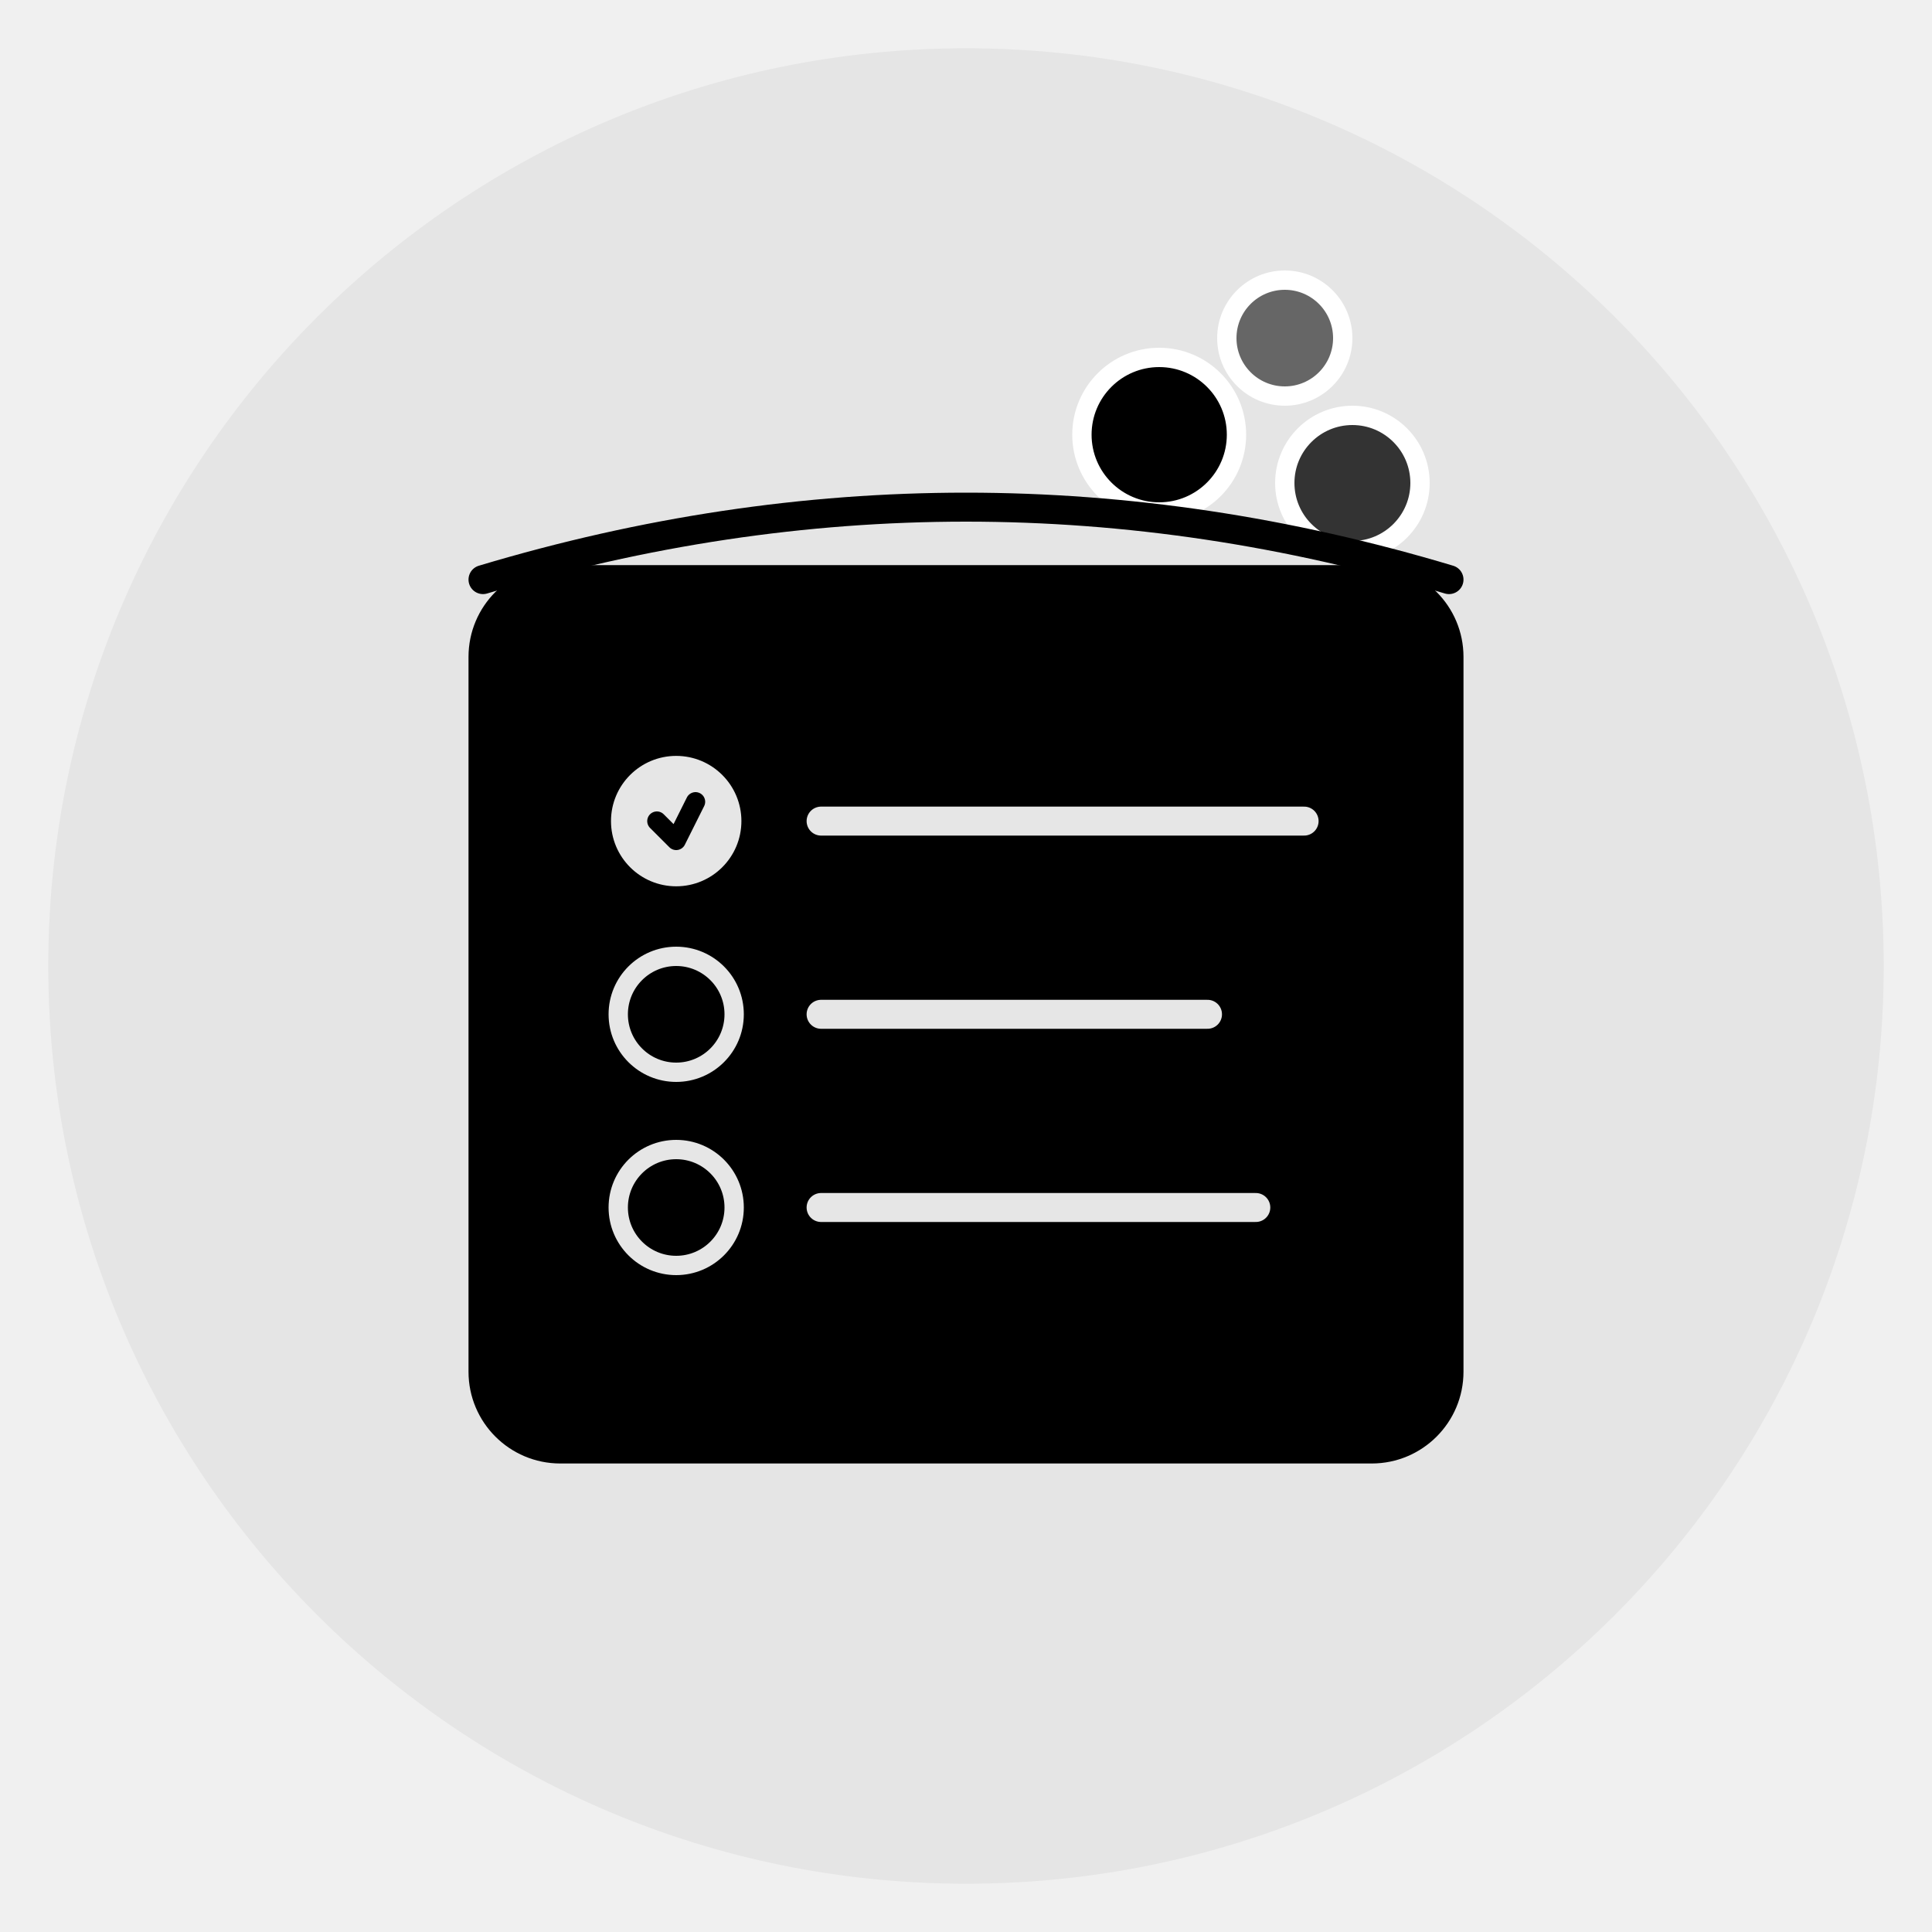
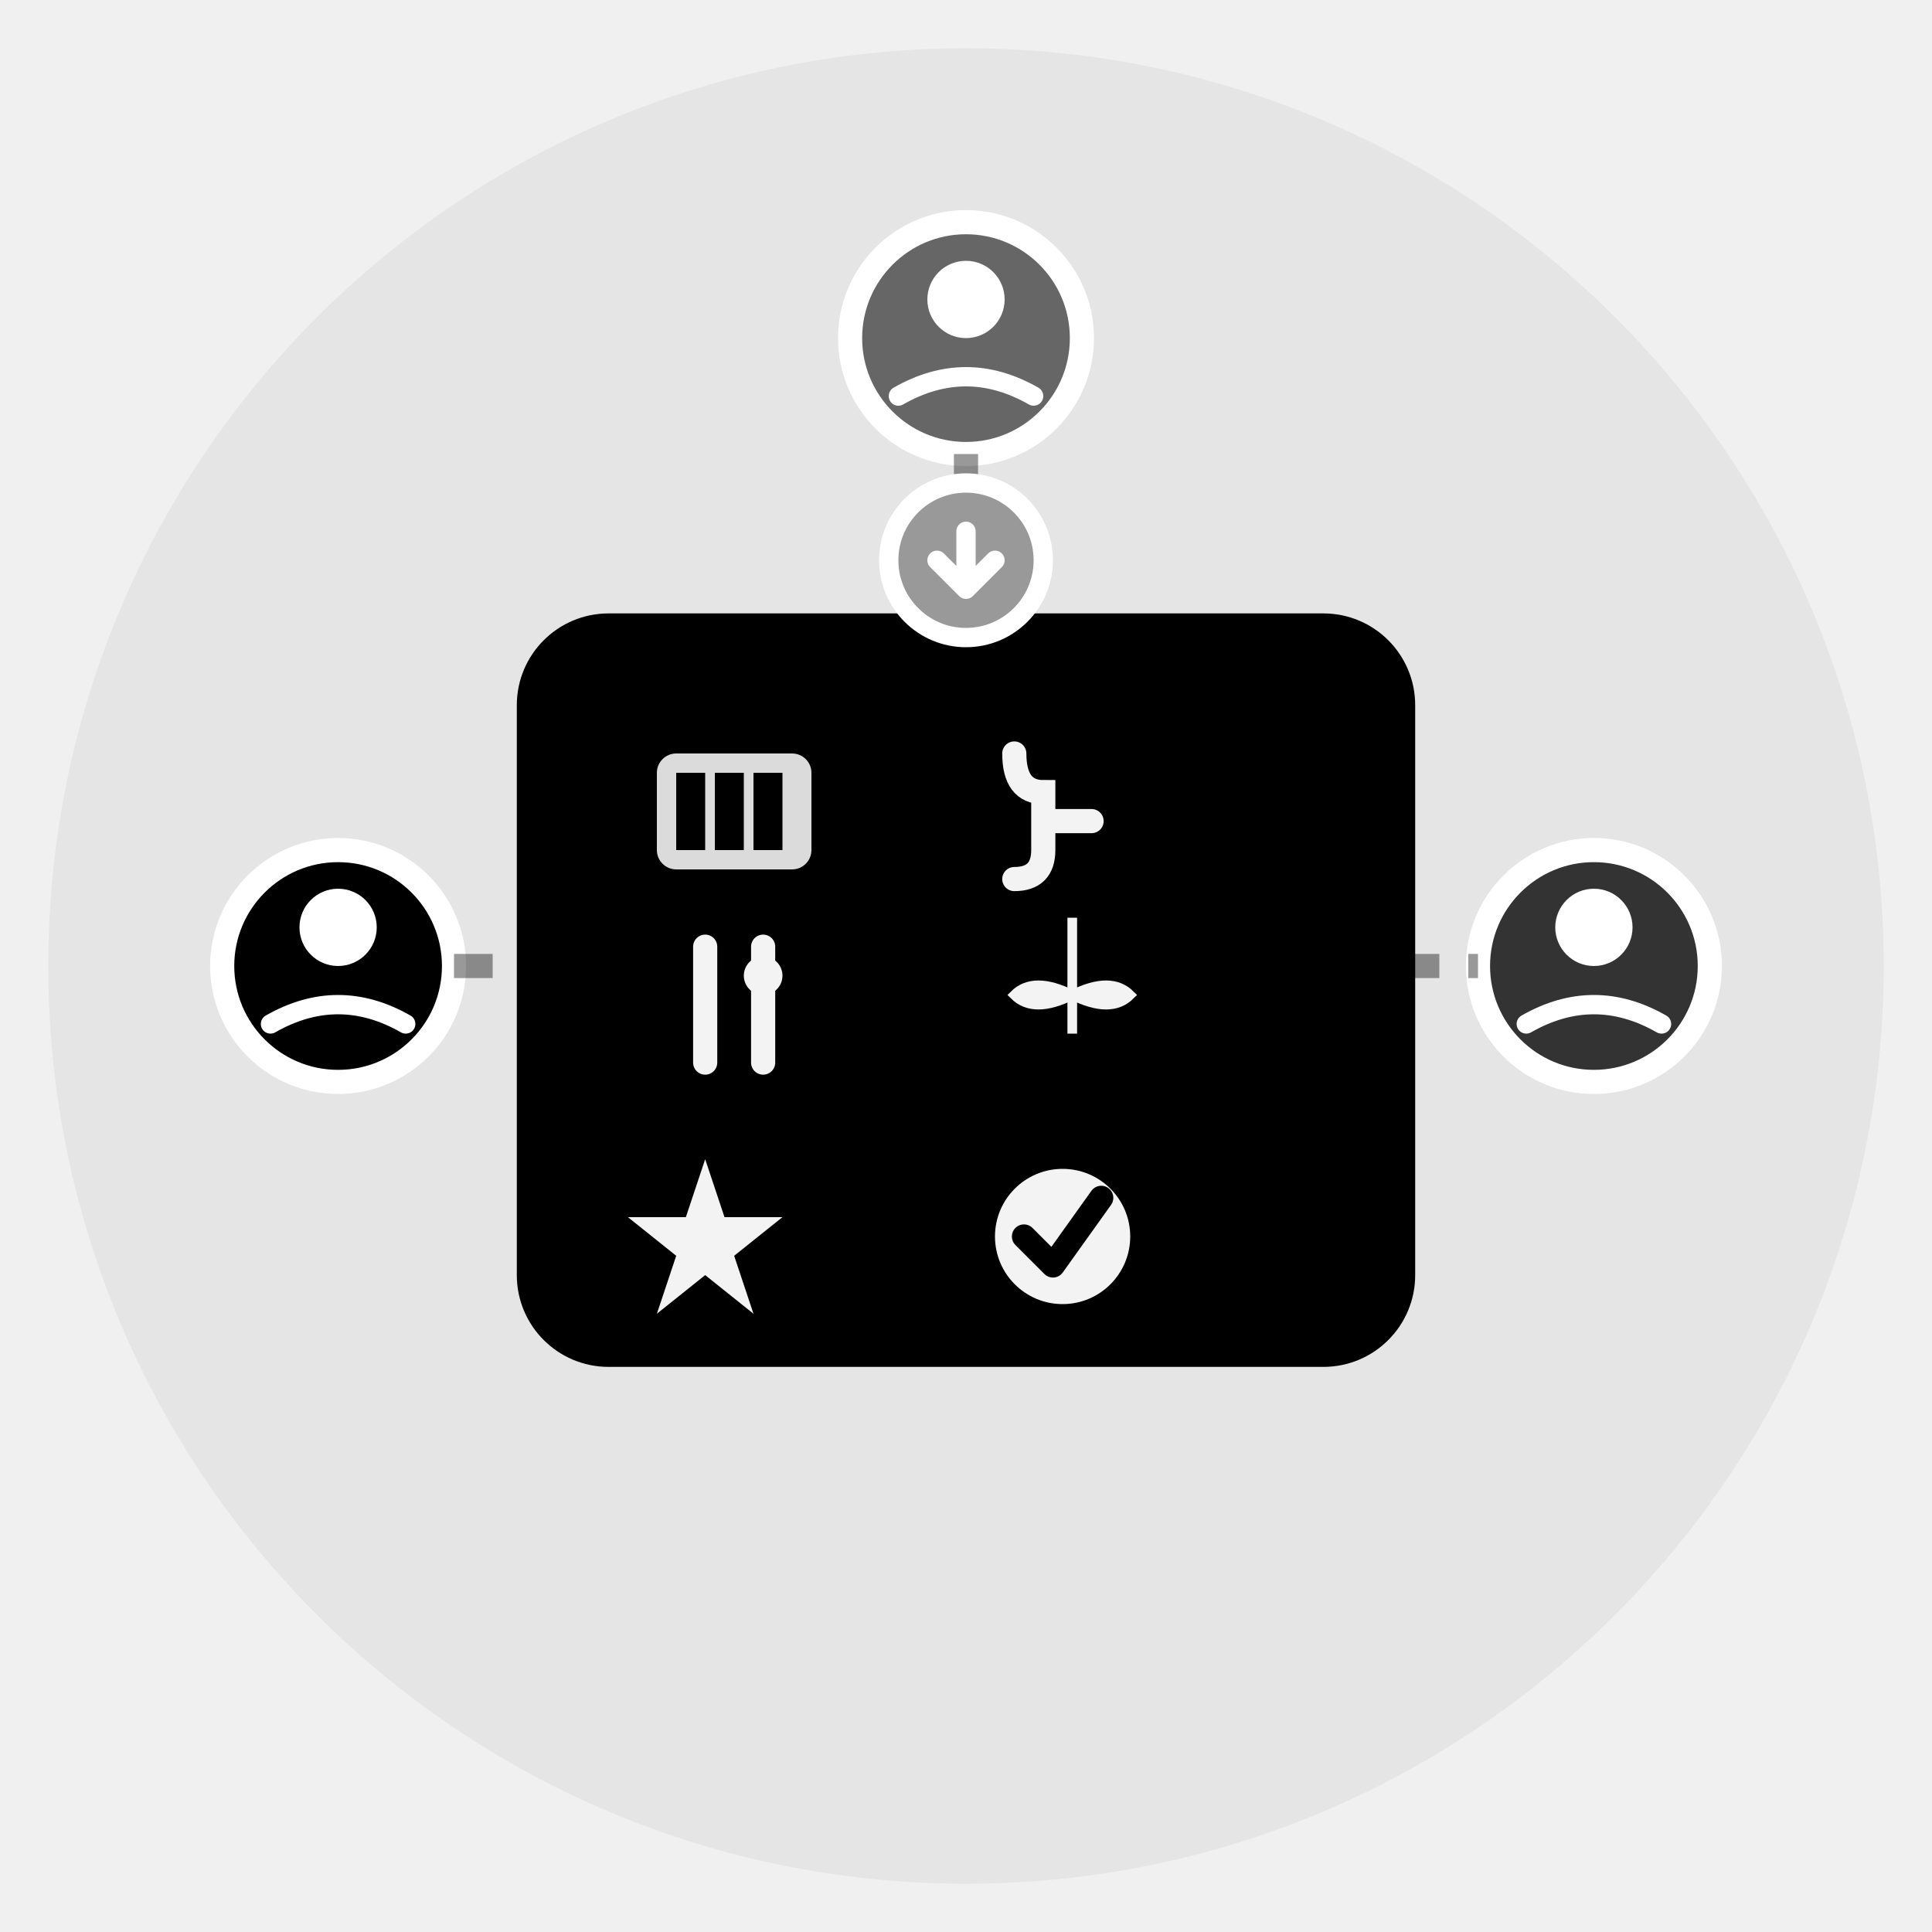
<svg xmlns="http://www.w3.org/2000/svg" width="200" height="200" viewBox="0 0 200 200" fill="none">
  <circle cx="100" cy="100" r="95" fill="#000000" opacity="0.05" />
-   <rect x="50" y="60" width="100" height="90" rx="8" fill="#000000" stroke="#000000" stroke-width="3" />
-   <g opacity="0.9">
-     <circle cx="70" cy="85" r="6" fill="white" stroke="white" stroke-width="1.5" />
-     <polyline points="68,85 70,87 72,83" stroke="#000000" stroke-width="2" fill="none" stroke-linecap="round" stroke-linejoin="round" />
-     <line x1="85" y1="85" x2="135" y2="85" stroke="white" stroke-width="3" stroke-linecap="round" />
-     <circle cx="70" cy="105" r="6" fill="transparent" stroke="white" stroke-width="2" />
-     <line x1="85" y1="105" x2="125" y2="105" stroke="white" stroke-width="3" stroke-linecap="round" />
-     <circle cx="70" cy="125" r="6" fill="transparent" stroke="white" stroke-width="2" />
-     <line x1="85" y1="125" x2="130" y2="125" stroke="white" stroke-width="3" stroke-linecap="round" />
+   <rect x="55" y="65" width="90" height="75" rx="8" fill="#000000" stroke="#000000" stroke-width="3" />
+   <g opacity="0.95">
+     <rect x="68" y="78" width="16" height="12" rx="2" fill="white" opacity="0.9" />
+     <rect x="70" y="80" width="3" height="8" fill="#000000" />
+     <rect x="74" y="80" width="3" height="8" fill="#000000" />
+     <rect x="78" y="80" width="3" height="8" fill="#000000" />
+     <path d="M 105 78 Q 105 82 108 82 L 108 88 Q 108 91 105 91 M 108 85 L 113 85" stroke="white" stroke-width="2.5" fill="none" stroke-linecap="round" />
+     <g transform="translate(68, 98)">
+       <line x1="5" y1="0" x2="5" y2="12" stroke="white" stroke-width="2.5" stroke-linecap="round" />
+       <line x1="11" y1="0" x2="11" y2="12" stroke="white" stroke-width="2.5" stroke-linecap="round" />
+       <circle cx="11" cy="3" r="2" fill="white" />
+     </g>
+     <g transform="translate(103, 95)">
+       <path d="M 8 0 Q 8 8 8 8 L 8 12 M 8 8 Q 4 6 2 8 Q 4 10 8 8 Q 12 10 14 8 Q 12 6 8 8" fill="white" stroke="white" stroke-width="1" />
+     </g>
+     <path d="M 73 120 L 75 126 L 81 126 L 76 130 L 78 136 L 73 132 L 68 136 L 70 130 L 65 126 L 71 126 Z" fill="white" />
+     <circle cx="110" cy="128" r="7" fill="white" />
+     <polyline points="106,128 109,131 114,124" stroke="#000000" stroke-width="2.5" fill="none" stroke-linecap="round" stroke-linejoin="round" />
  </g>
  <g>
-     <circle cx="120" cy="45" r="8" fill="#000000" stroke="white" stroke-width="2" />
-     <circle cx="140" cy="50" r="7" fill="#333333" stroke="white" stroke-width="2" />
-     <circle cx="133" cy="35" r="6" fill="#666666" stroke="white" stroke-width="2" />
+     <circle cx="35" cy="100" r="12" fill="#000000" stroke="white" stroke-width="2.5" />
+     <circle cx="35" cy="96" r="4" fill="white" />
+     <path d="M 28 106 Q 35 102 42 106" stroke="white" stroke-width="2" fill="none" stroke-linecap="round" />
+     <circle cx="165" cy="100" r="12" fill="#333333" stroke="white" stroke-width="2.5" />
+     <circle cx="165" cy="96" r="4" fill="white" />
+     <path d="M 158 106 Q 165 102 172 106" stroke="white" stroke-width="2" fill="none" stroke-linecap="round" />
+     <circle cx="100" cy="35" r="12" fill="#666666" stroke="white" stroke-width="2.5" />
+     <circle cx="100" cy="31" r="4" fill="white" />
+     <path d="M 93 41 Q 100 37 107 41" stroke="white" stroke-width="2" fill="none" stroke-linecap="round" />
  </g>
-   <path d="M 50 60 Q 100 45 150 60" stroke="#000000" stroke-width="3" fill="none" stroke-linecap="round" />
+   <g opacity="0.4">
+     <line x1="47" y1="100" x2="55" y2="100" stroke="#000000" stroke-width="2.5" stroke-dasharray="4,3" />
+     <line x1="145" y1="100" x2="153" y2="100" stroke="#000000" stroke-width="2.5" stroke-dasharray="4,3" />
+     <line x1="100" y1="47" x2="100" y2="65" stroke="#000000" stroke-width="2.5" stroke-dasharray="4,3" />
+   </g>
+   <circle cx="100" cy="58" r="8" fill="#999999" stroke="white" stroke-width="2" />
+   <path d="M 97 58 L 100 61 L 103 58 M 100 61 L 100 55" stroke="white" stroke-width="2" stroke-linecap="round" stroke-linejoin="round" />
</svg>
